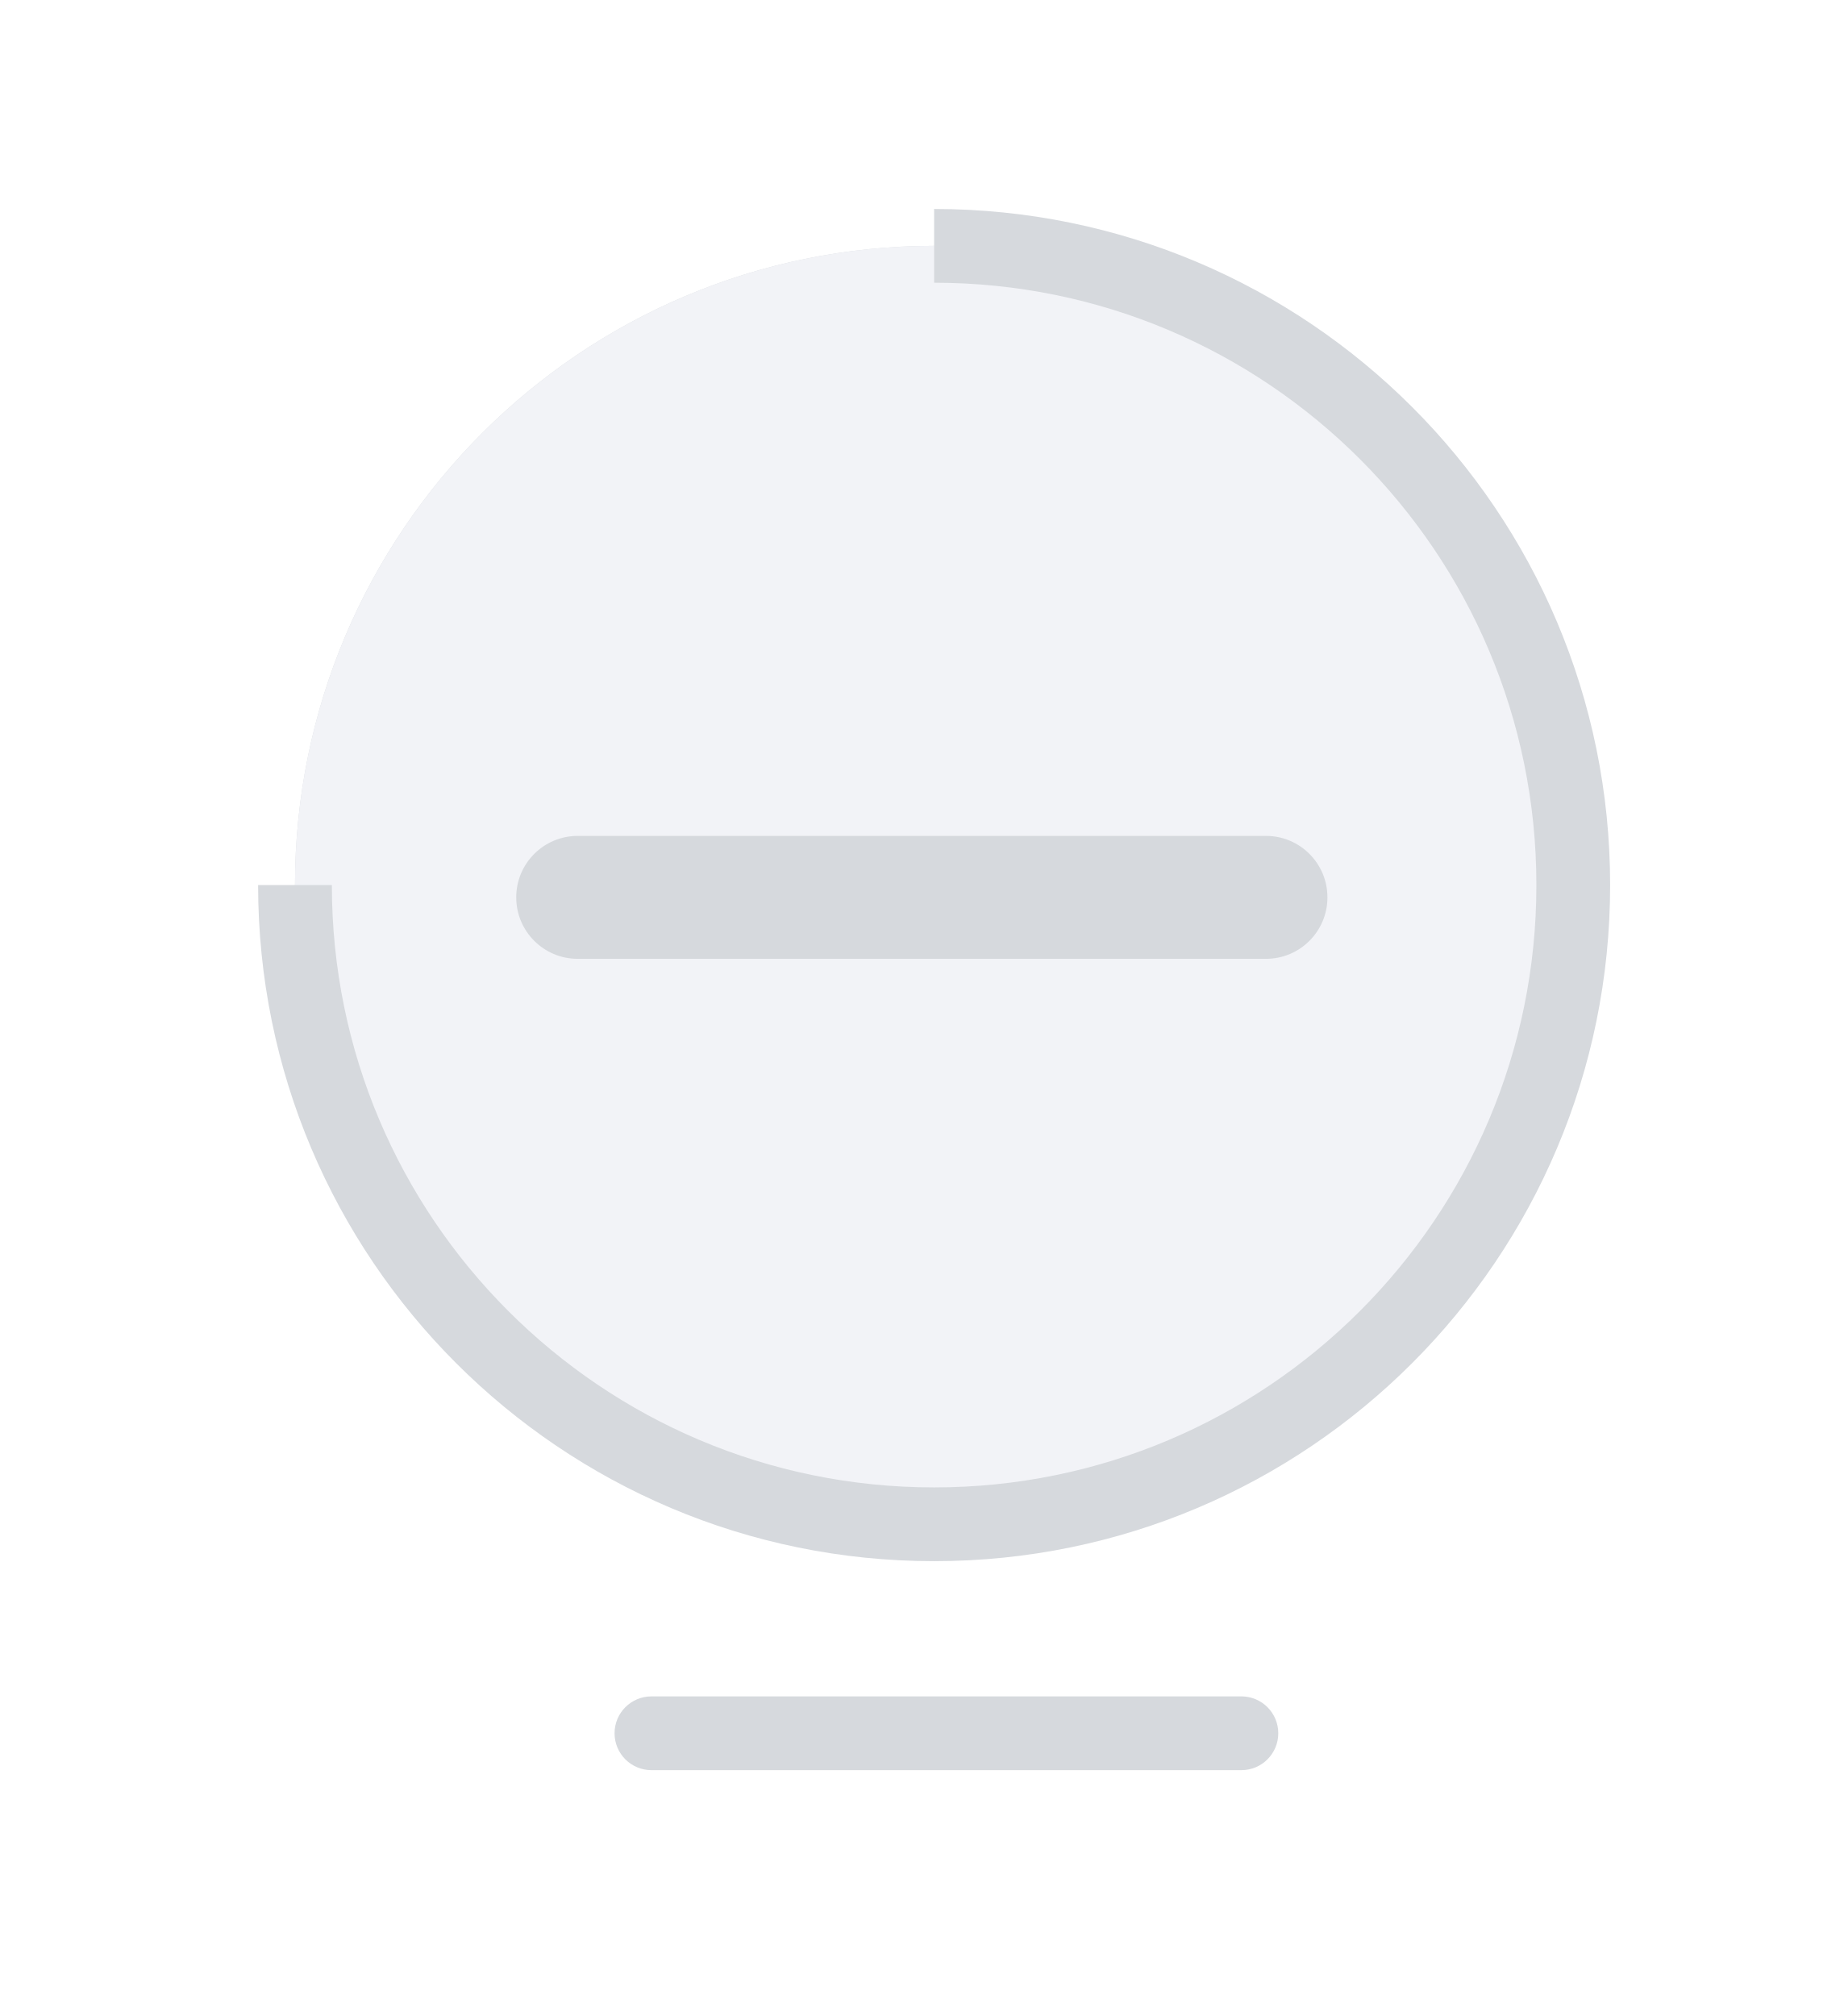
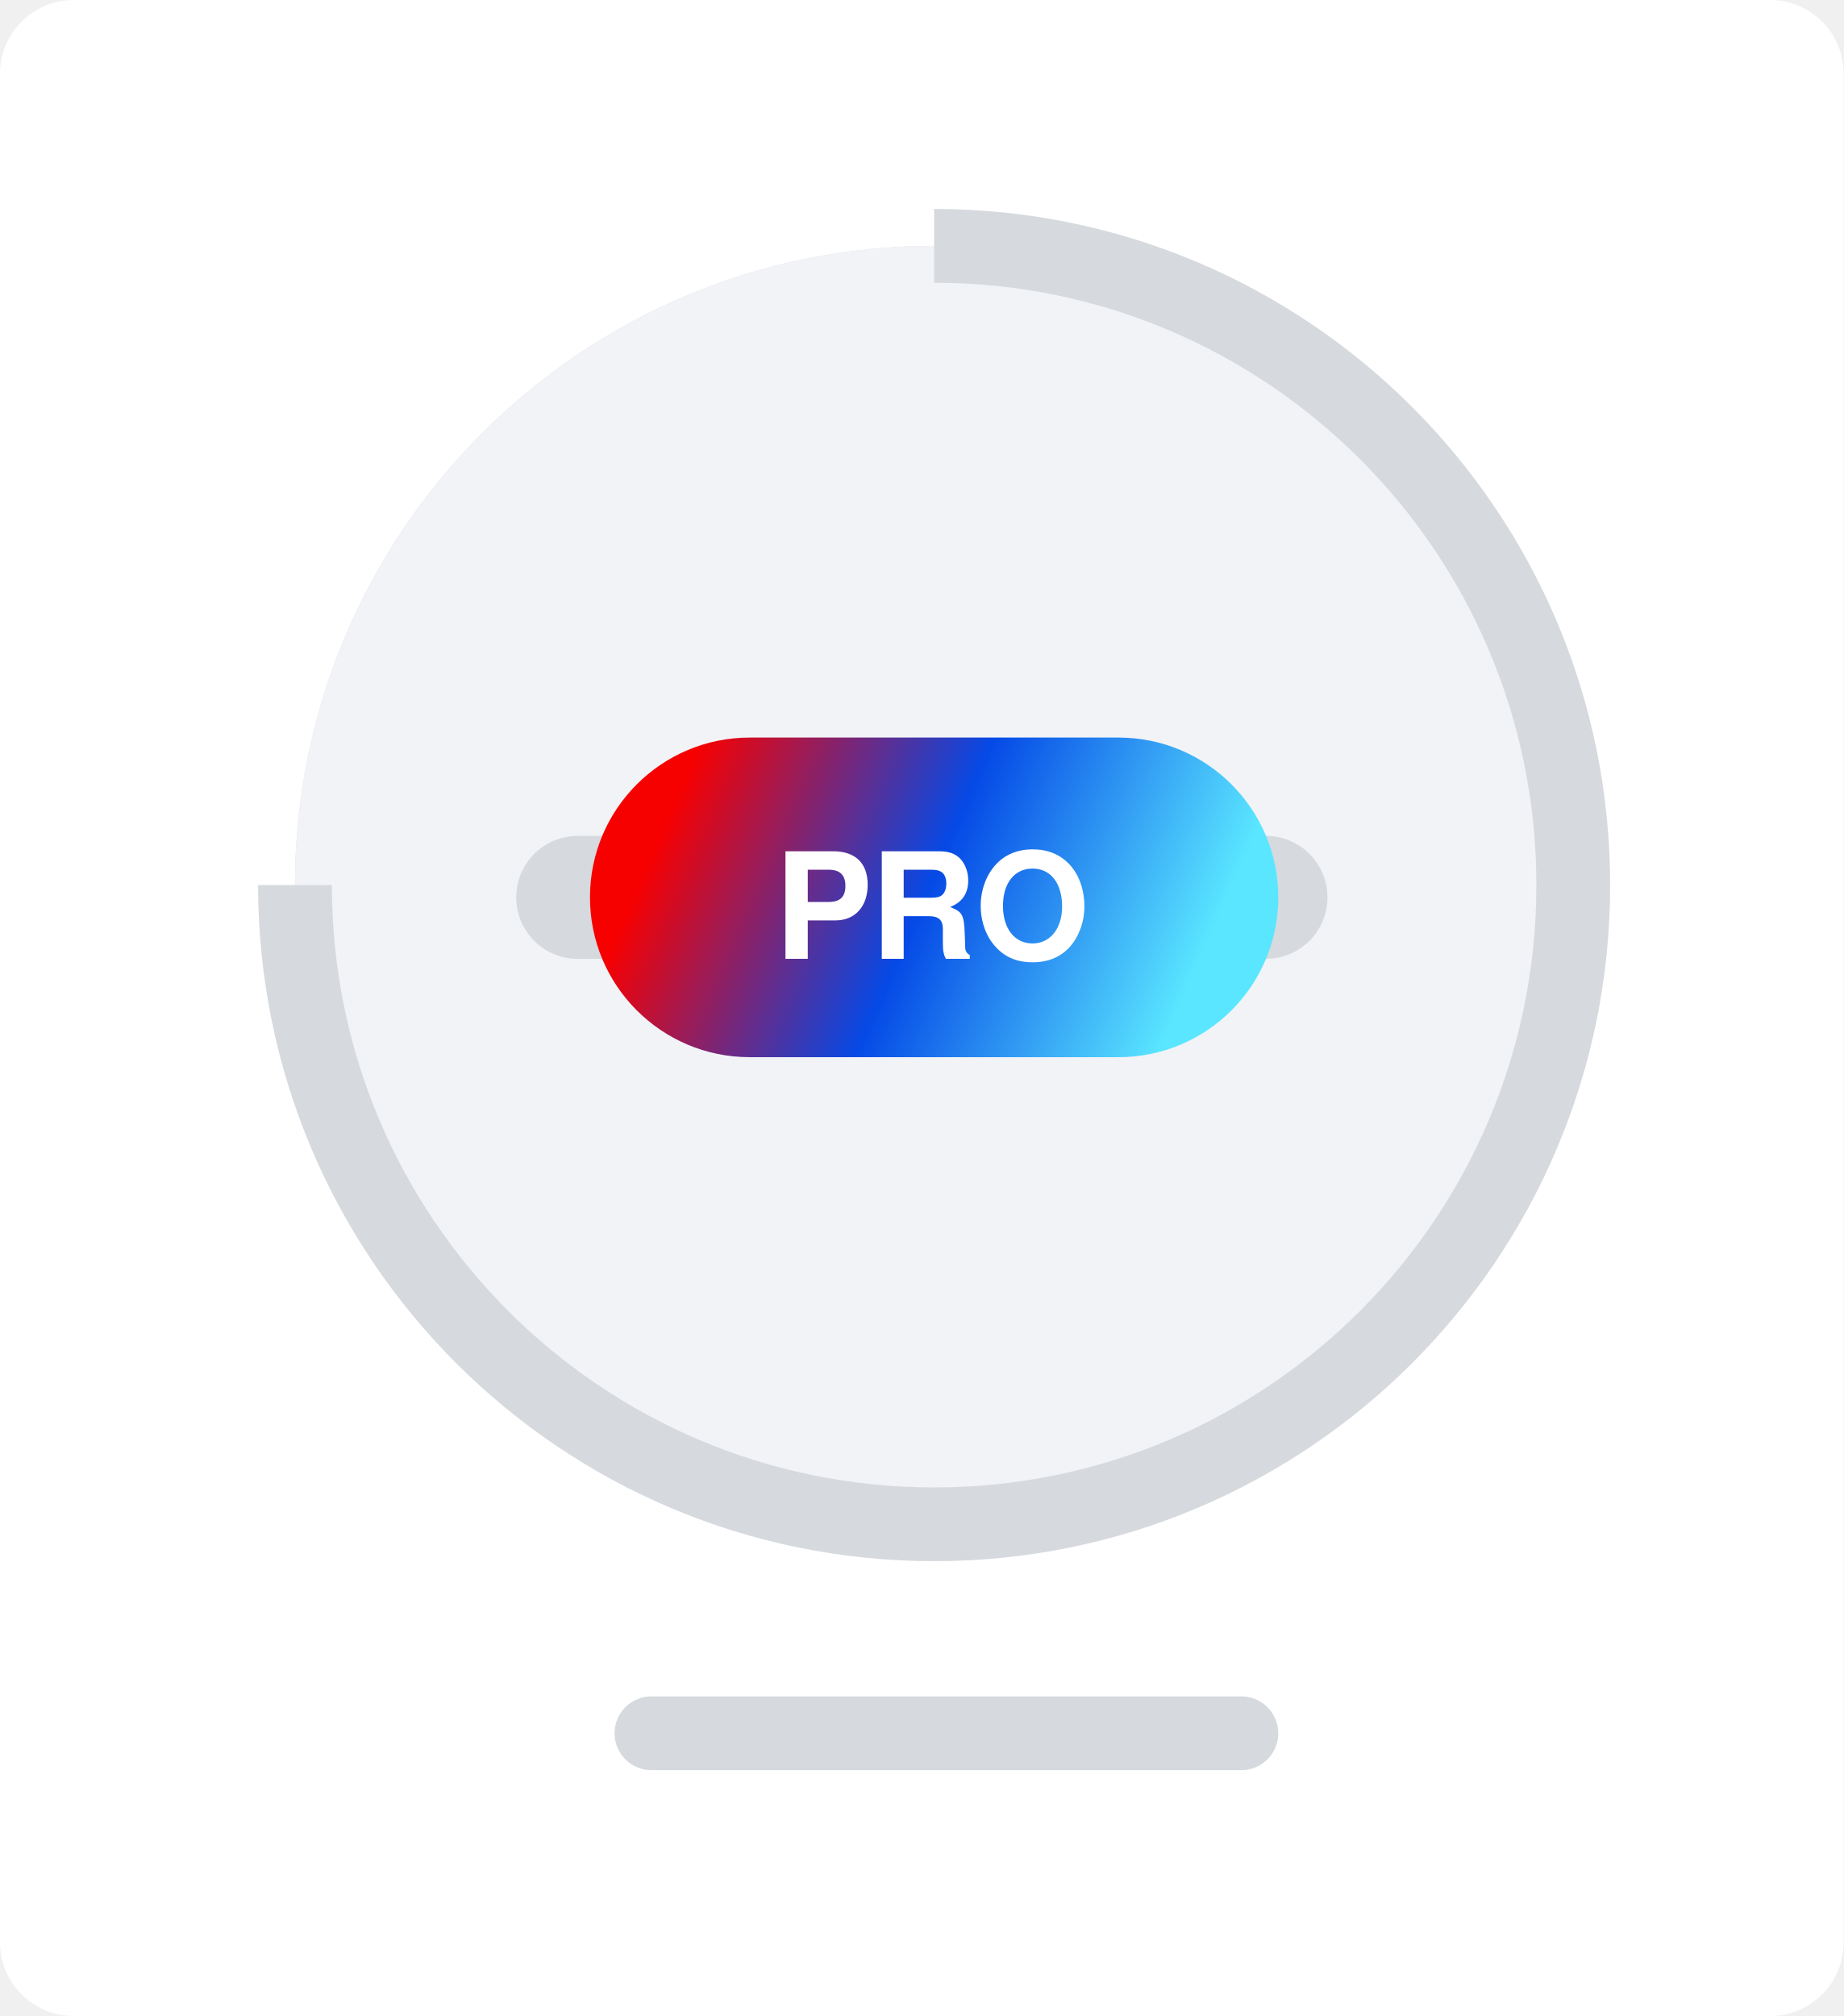
<svg xmlns="http://www.w3.org/2000/svg" width="75" height="82">
+   <defs>
+     <linearGradient x1="7.739%" y1="41.666%" x2="91.028%" y2="58.645%" id="a">
+       <stop stop-color="#F70000" offset="0%" />
+       <stop stop-color="#0549E6" offset="48.985%" />
+       <stop stop-color="#5AE6FF" offset="100%" />
+     </linearGradient>
+   </defs>
  <g fill="none" fill-rule="evenodd">
-     <path stroke="#D6D9DD" fill="#FFF" d="M-104.5-19.5h279v1965h-279z" />
-     <g>
-       <rect fill="#FFF" width="75" height="82" rx="3" />
-       <g transform="translate(12 10)">
-         <rect fill="#D6D9DD" width="52" height="52" rx="26" />
-         <rect fill="#F2F3F7" width="52" height="52" rx="26" />
-         <rect fill="#D6D9DD" x="13" y="59" width="27" height="3" rx="1.5" />
-         <path d="M26 0c14.359 0 26 11.641 26 26S40.359 52 26 52 0 40.359 0 26" stroke="#D6D9DD" stroke-width="3" />
-         <rect fill="#D6D9DD" x="9" y="24" width="33" height="5" rx="2.5" />
-       </g>
+     <rect fill="#FFF" fill-rule="nonzero" width="75" height="82" rx="3" />
+     <g transform="translate(12 10)">
+       <rect fill="#D6D9DD" fill-rule="nonzero" width="52" height="52" rx="26" />
+       <rect fill="#F2F3F7" fill-rule="nonzero" width="52" height="52" rx="26" />
+       <rect fill="#D6D9DD" fill-rule="nonzero" x="13" y="59" width="27" height="3" rx="1.5" />
+       <path d="M26 0c14.359 0 26 11.641 26 26S40.359 52 26 52 0 40.359 0 26" stroke="#D6D9DD" stroke-width="3" />
+       <rect fill="#D6D9DD" fill-rule="nonzero" x="9" y="24" width="33" height="5" rx="2.5" />
+     </g>
+     <g transform="translate(24 30)">
+       <rect fill="url(#a)" width="28" height="13" rx="6.5" />
+       <text font-family="Helvetica-Bold, Helvetica" font-size="6" font-weight="bold" fill="#FFF">
+         <tspan x="7.499" y="9">PRO</tspan>
+       </text>
    </g>
  </g>
</svg>
